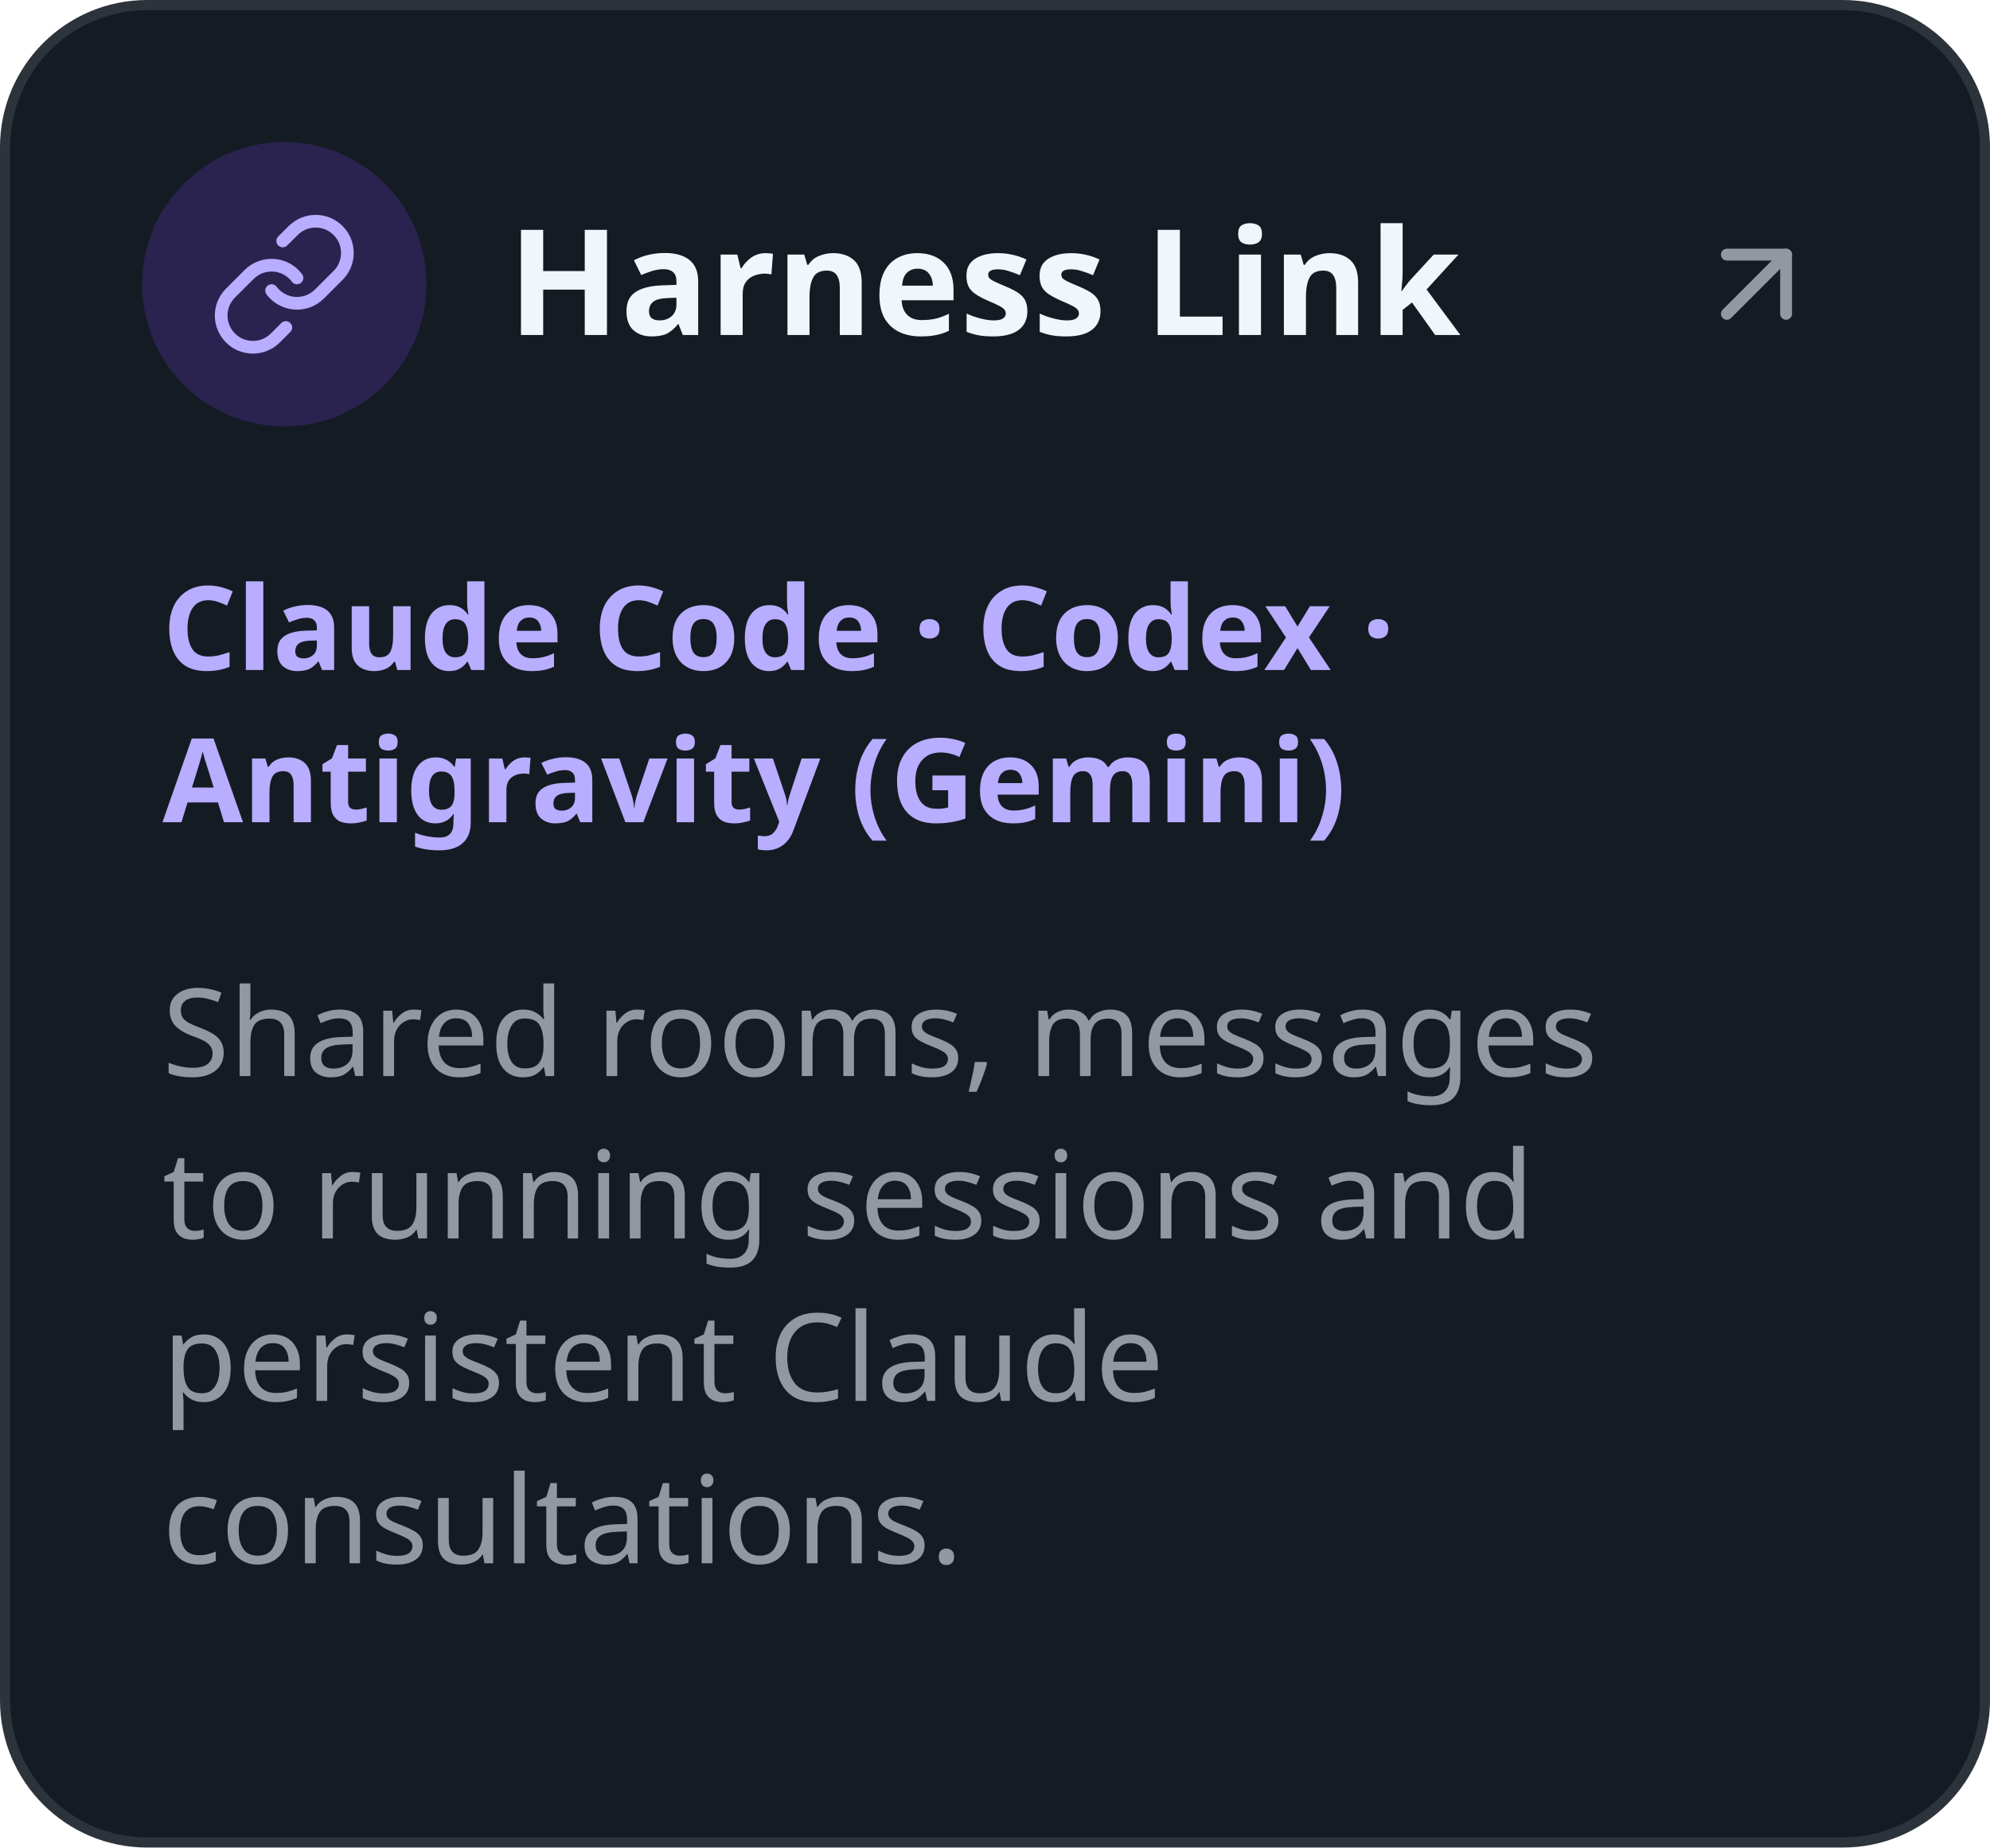
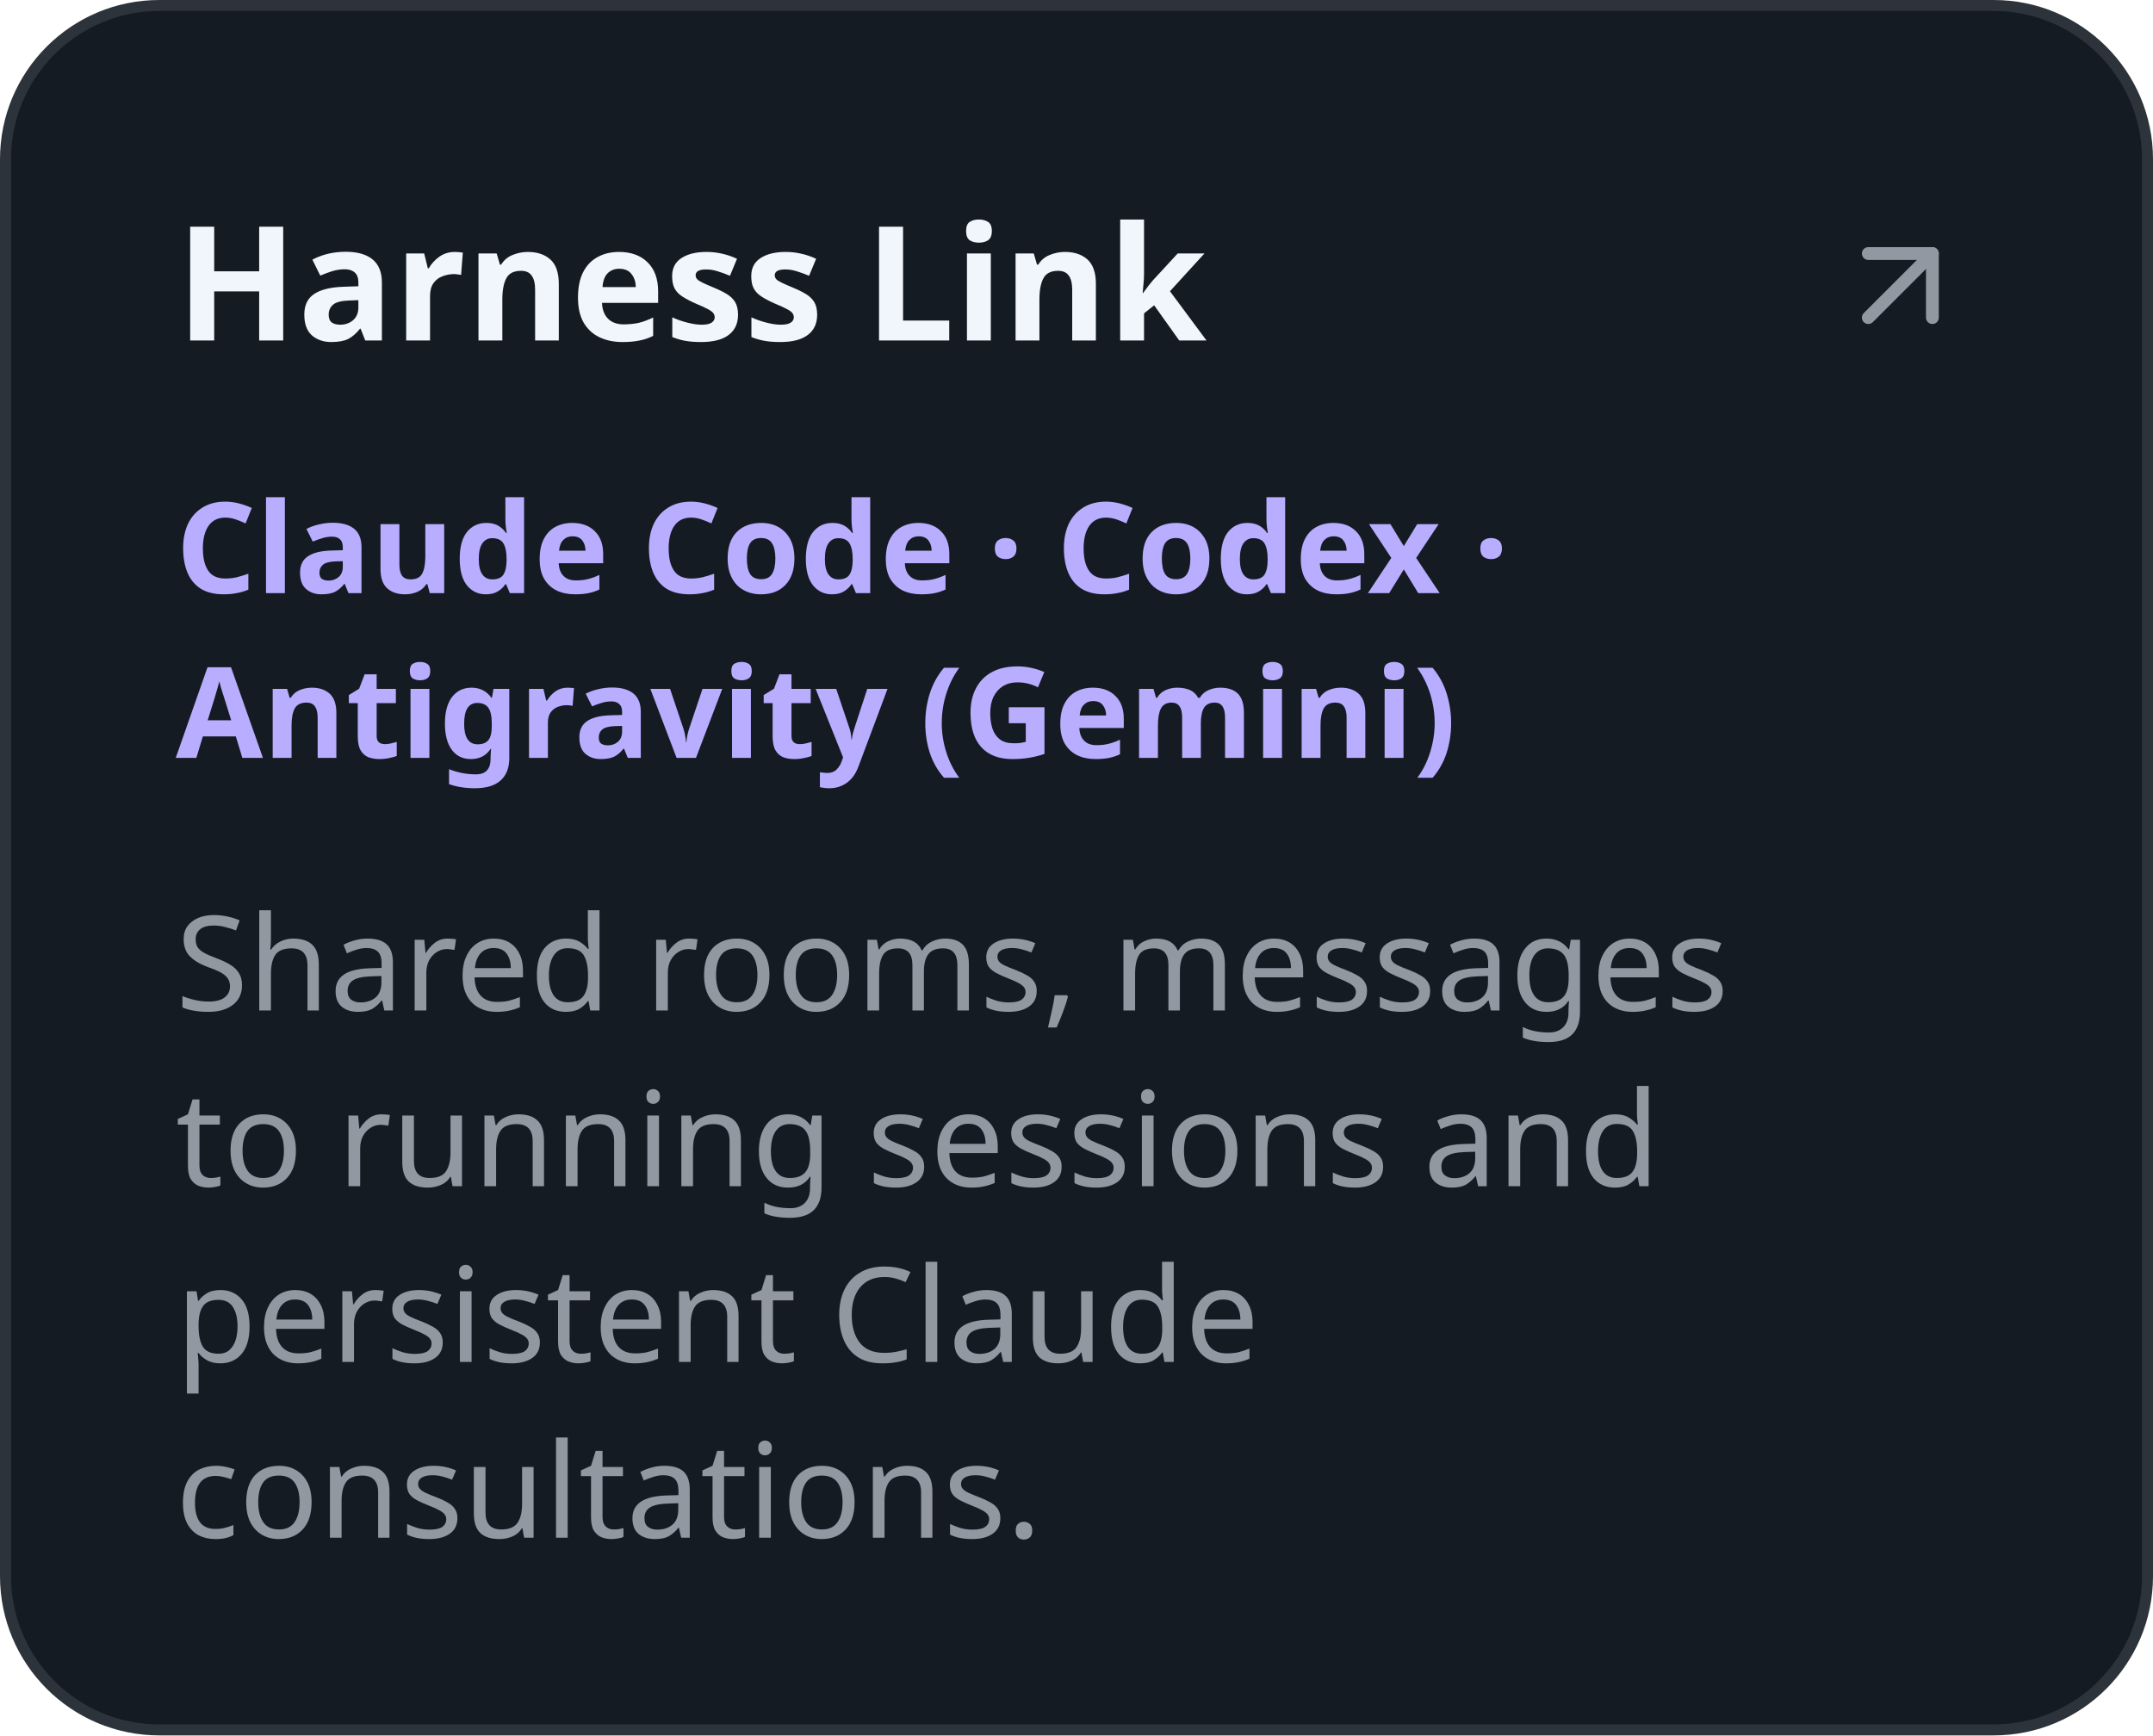
- <svg xmlns="http://www.w3.org/2000/svg" width="196" height="182" viewBox="0 0 196 182">
-   <rect x="0.5" y="0.5" width="195" height="181" rx="14" fill="#151b23" stroke="#2d333b" />
-   <circle cx="28" cy="28" r="14" fill="#2a2350" />
-   <g transform="translate(20.5 20.5) scale(0.625)" fill="none" stroke="#b8adff" stroke-width="2" stroke-linecap="round" stroke-linejoin="round">
-     <path d="M10 13a5 5 0 0 0 7.54.54l3-3a5 5 0 0 0-7.07-7.07l-1.72 1.71" />
-     <path d="M14 11a5 5 0 0 0-7.54-.54l-3 3a5 5 0 0 0 7.07 7.07l1.71-1.71" />
-   </g>
-   <text x="50" y="33" text-anchor="start" font-family="-apple-system, BlinkMacSystemFont, 'Segoe UI', 'Noto Sans', Helvetica, Arial, sans-serif" font-size="14.5" font-weight="600" fill="#f0f6fc">Harness Link</text>
-   <g transform="translate(166 21.0) scale(0.5833)" fill="none" stroke="#9198a1" stroke-width="2" stroke-linecap="round" stroke-linejoin="round">
+ <svg xmlns="http://www.w3.org/2000/svg" width="196" height="158" viewBox="0 0 196 158">
+   <rect x="0.5" y="0.5" width="195" height="157" rx="14" fill="#151b23" stroke="#2d333b" />
+   <text x="16" y="31" text-anchor="start" font-family="-apple-system, BlinkMacSystemFont, 'Segoe UI', 'Noto Sans', Helvetica, Arial, sans-serif" font-size="14.5" font-weight="600" fill="#f0f6fc">Harness Link</text>
+   <g transform="translate(166 19.0) scale(0.5833)" fill="none" stroke="#9198a1" stroke-width="2" stroke-linecap="round" stroke-linejoin="round">
    <path d="M7 7h10v10" />
    <path d="M7 17 17 7" />
  </g>
-   <text x="16" y="66" text-anchor="start" font-family="-apple-system, BlinkMacSystemFont, 'Segoe UI', 'Noto Sans', Helvetica, Arial, sans-serif" font-size="11.5" font-weight="600" fill="#b8adff">Claude Code · Codex ·</text>
-   <text x="16" y="81" text-anchor="start" font-family="-apple-system, BlinkMacSystemFont, 'Segoe UI', 'Noto Sans', Helvetica, Arial, sans-serif" font-size="11.5" font-weight="600" fill="#b8adff">Antigravity (Gemini)</text>
-   <text x="16" y="106" text-anchor="start" font-family="-apple-system, BlinkMacSystemFont, 'Segoe UI', 'Noto Sans', Helvetica, Arial, sans-serif" font-size="12" font-weight="400" fill="#9198a1">Shared rooms, messages</text>
-   <text x="16" y="122" text-anchor="start" font-family="-apple-system, BlinkMacSystemFont, 'Segoe UI', 'Noto Sans', Helvetica, Arial, sans-serif" font-size="12" font-weight="400" fill="#9198a1">to running sessions and</text>
-   <text x="16" y="138" text-anchor="start" font-family="-apple-system, BlinkMacSystemFont, 'Segoe UI', 'Noto Sans', Helvetica, Arial, sans-serif" font-size="12" font-weight="400" fill="#9198a1">persistent Claude</text>
-   <text x="16" y="154" text-anchor="start" font-family="-apple-system, BlinkMacSystemFont, 'Segoe UI', 'Noto Sans', Helvetica, Arial, sans-serif" font-size="12" font-weight="400" fill="#9198a1">consultations.</text>
+   <text x="16" y="54" text-anchor="start" font-family="-apple-system, BlinkMacSystemFont, 'Segoe UI', 'Noto Sans', Helvetica, Arial, sans-serif" font-size="11.5" font-weight="600" fill="#b8adff">Claude Code · Codex ·</text>
+   <text x="16" y="69" text-anchor="start" font-family="-apple-system, BlinkMacSystemFont, 'Segoe UI', 'Noto Sans', Helvetica, Arial, sans-serif" font-size="11.5" font-weight="600" fill="#b8adff">Antigravity (Gemini)</text>
+   <text x="16" y="92" text-anchor="start" font-family="-apple-system, BlinkMacSystemFont, 'Segoe UI', 'Noto Sans', Helvetica, Arial, sans-serif" font-size="12" font-weight="400" fill="#9198a1">Shared rooms, messages</text>
+   <text x="16" y="108" text-anchor="start" font-family="-apple-system, BlinkMacSystemFont, 'Segoe UI', 'Noto Sans', Helvetica, Arial, sans-serif" font-size="12" font-weight="400" fill="#9198a1">to running sessions and</text>
+   <text x="16" y="124" text-anchor="start" font-family="-apple-system, BlinkMacSystemFont, 'Segoe UI', 'Noto Sans', Helvetica, Arial, sans-serif" font-size="12" font-weight="400" fill="#9198a1">persistent Claude</text>
+   <text x="16" y="140" text-anchor="start" font-family="-apple-system, BlinkMacSystemFont, 'Segoe UI', 'Noto Sans', Helvetica, Arial, sans-serif" font-size="12" font-weight="400" fill="#9198a1">consultations.</text>
</svg>
